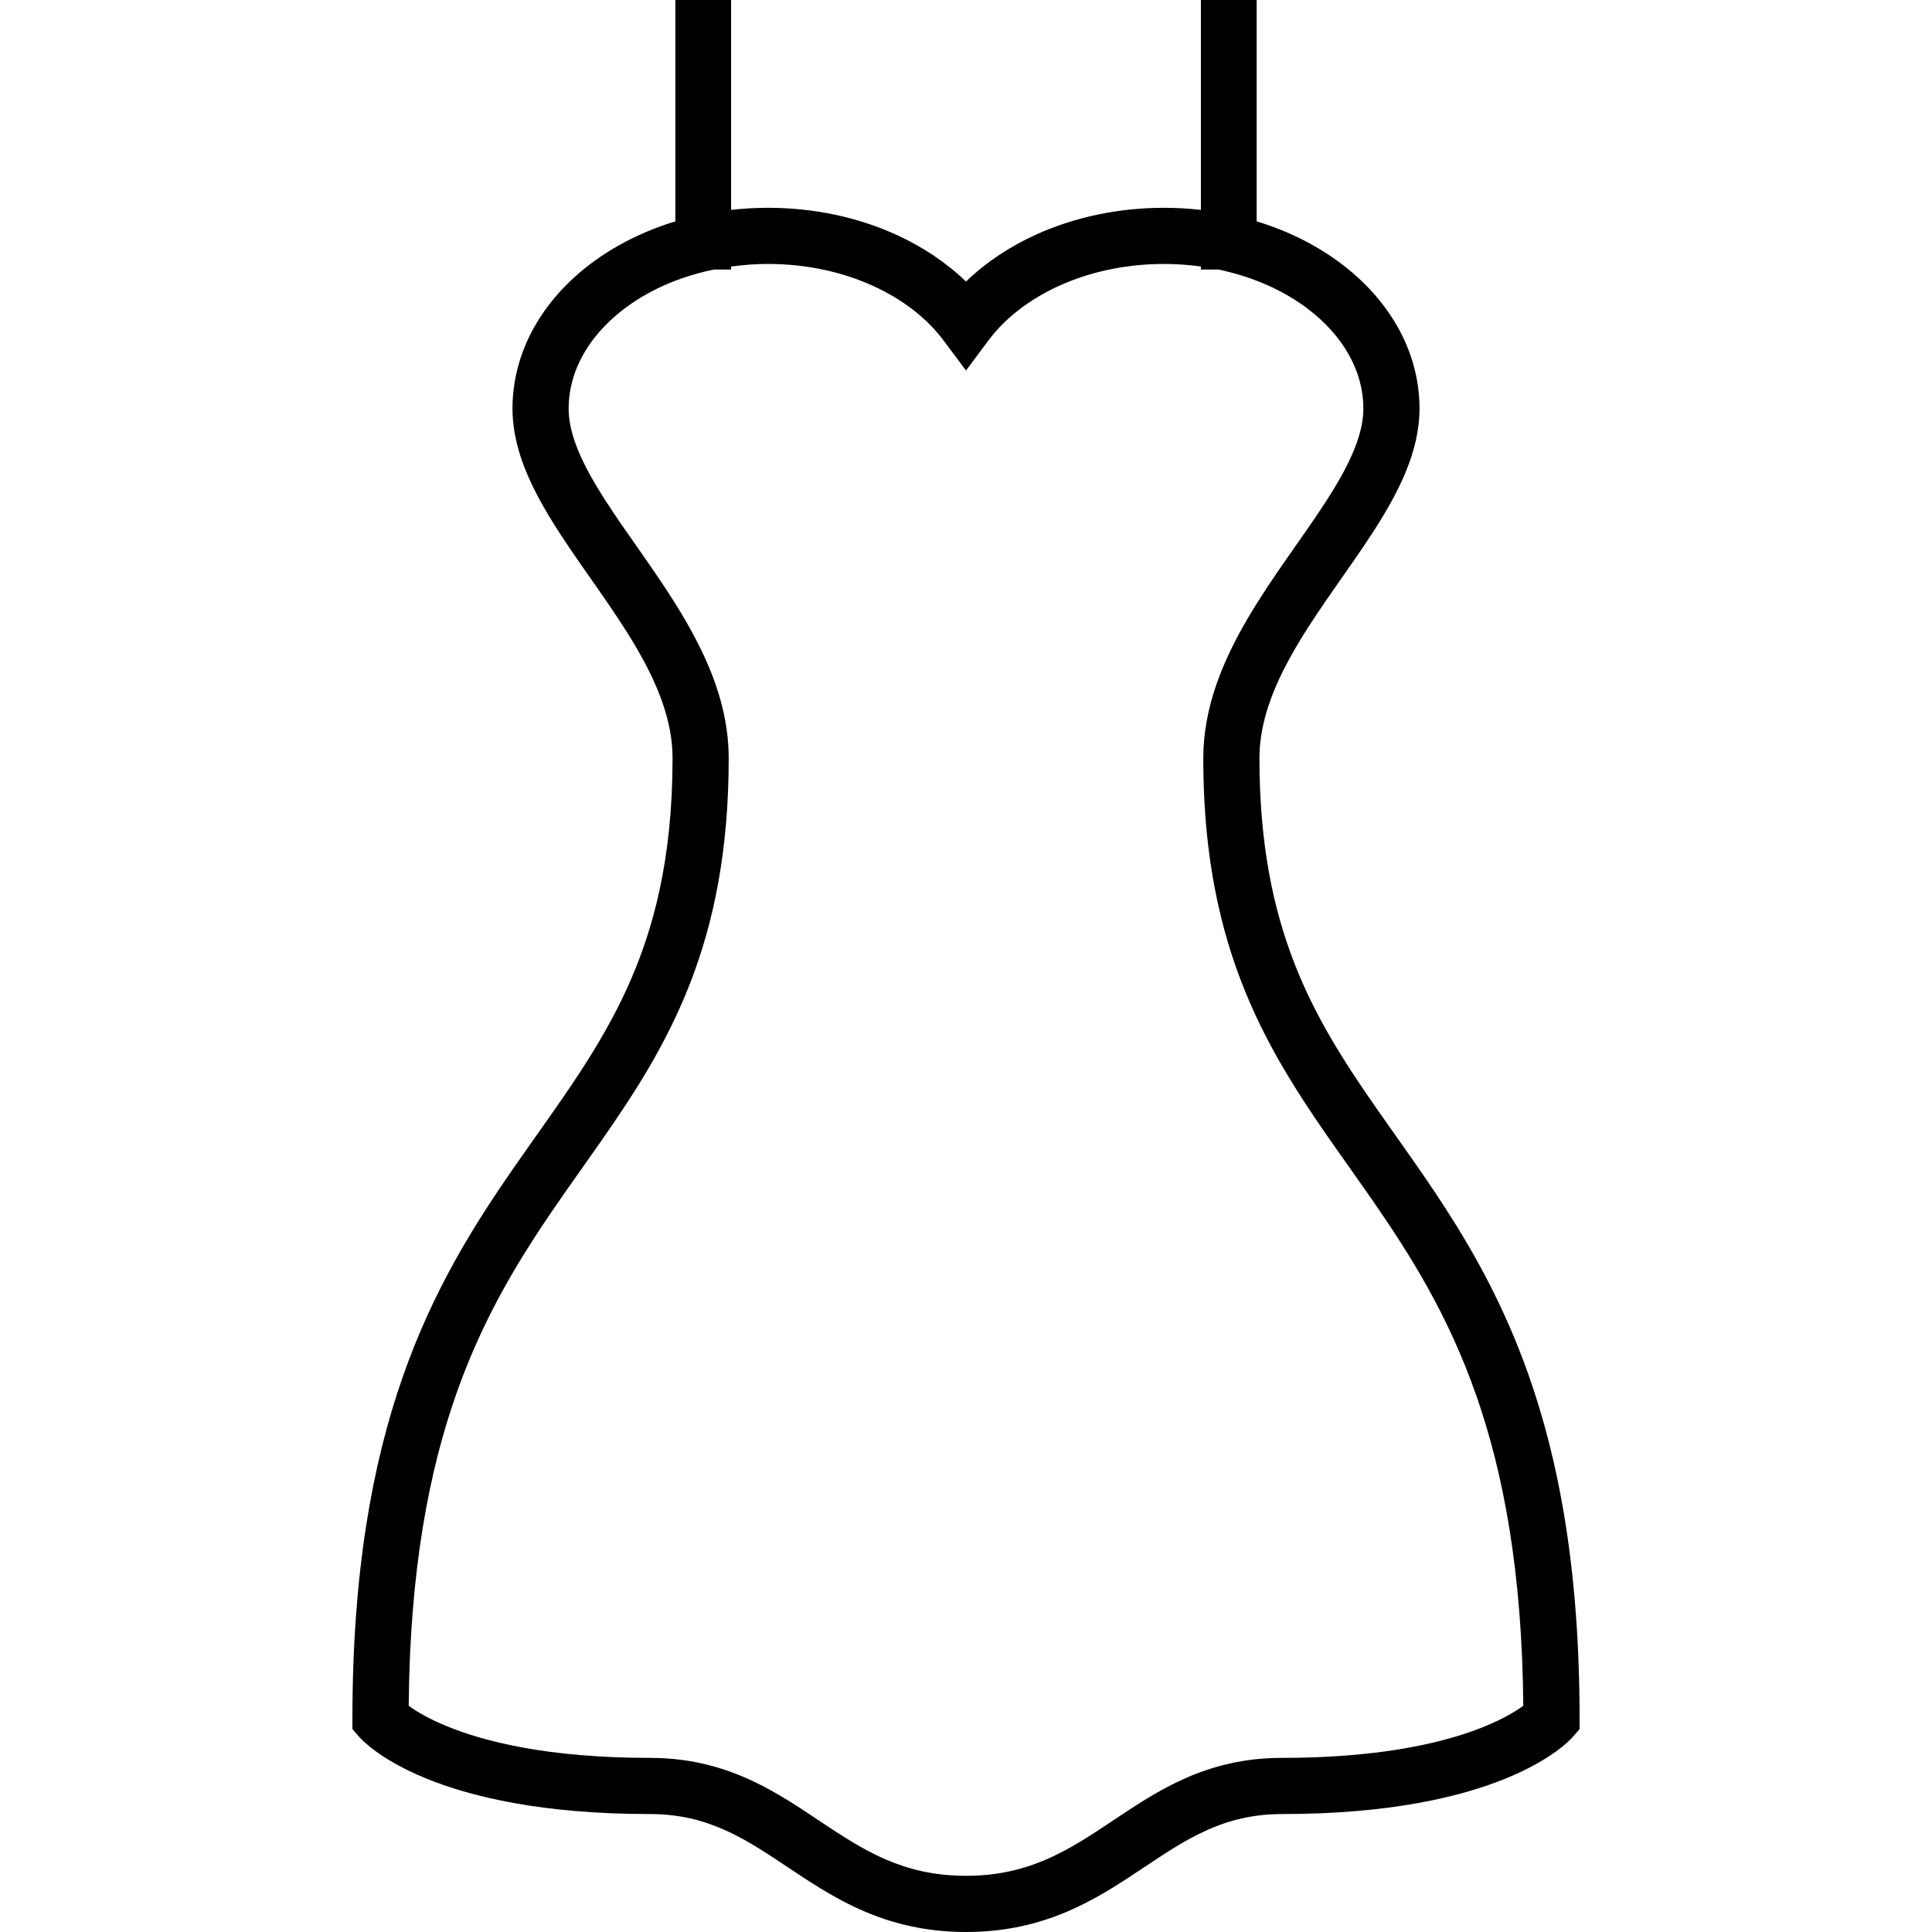
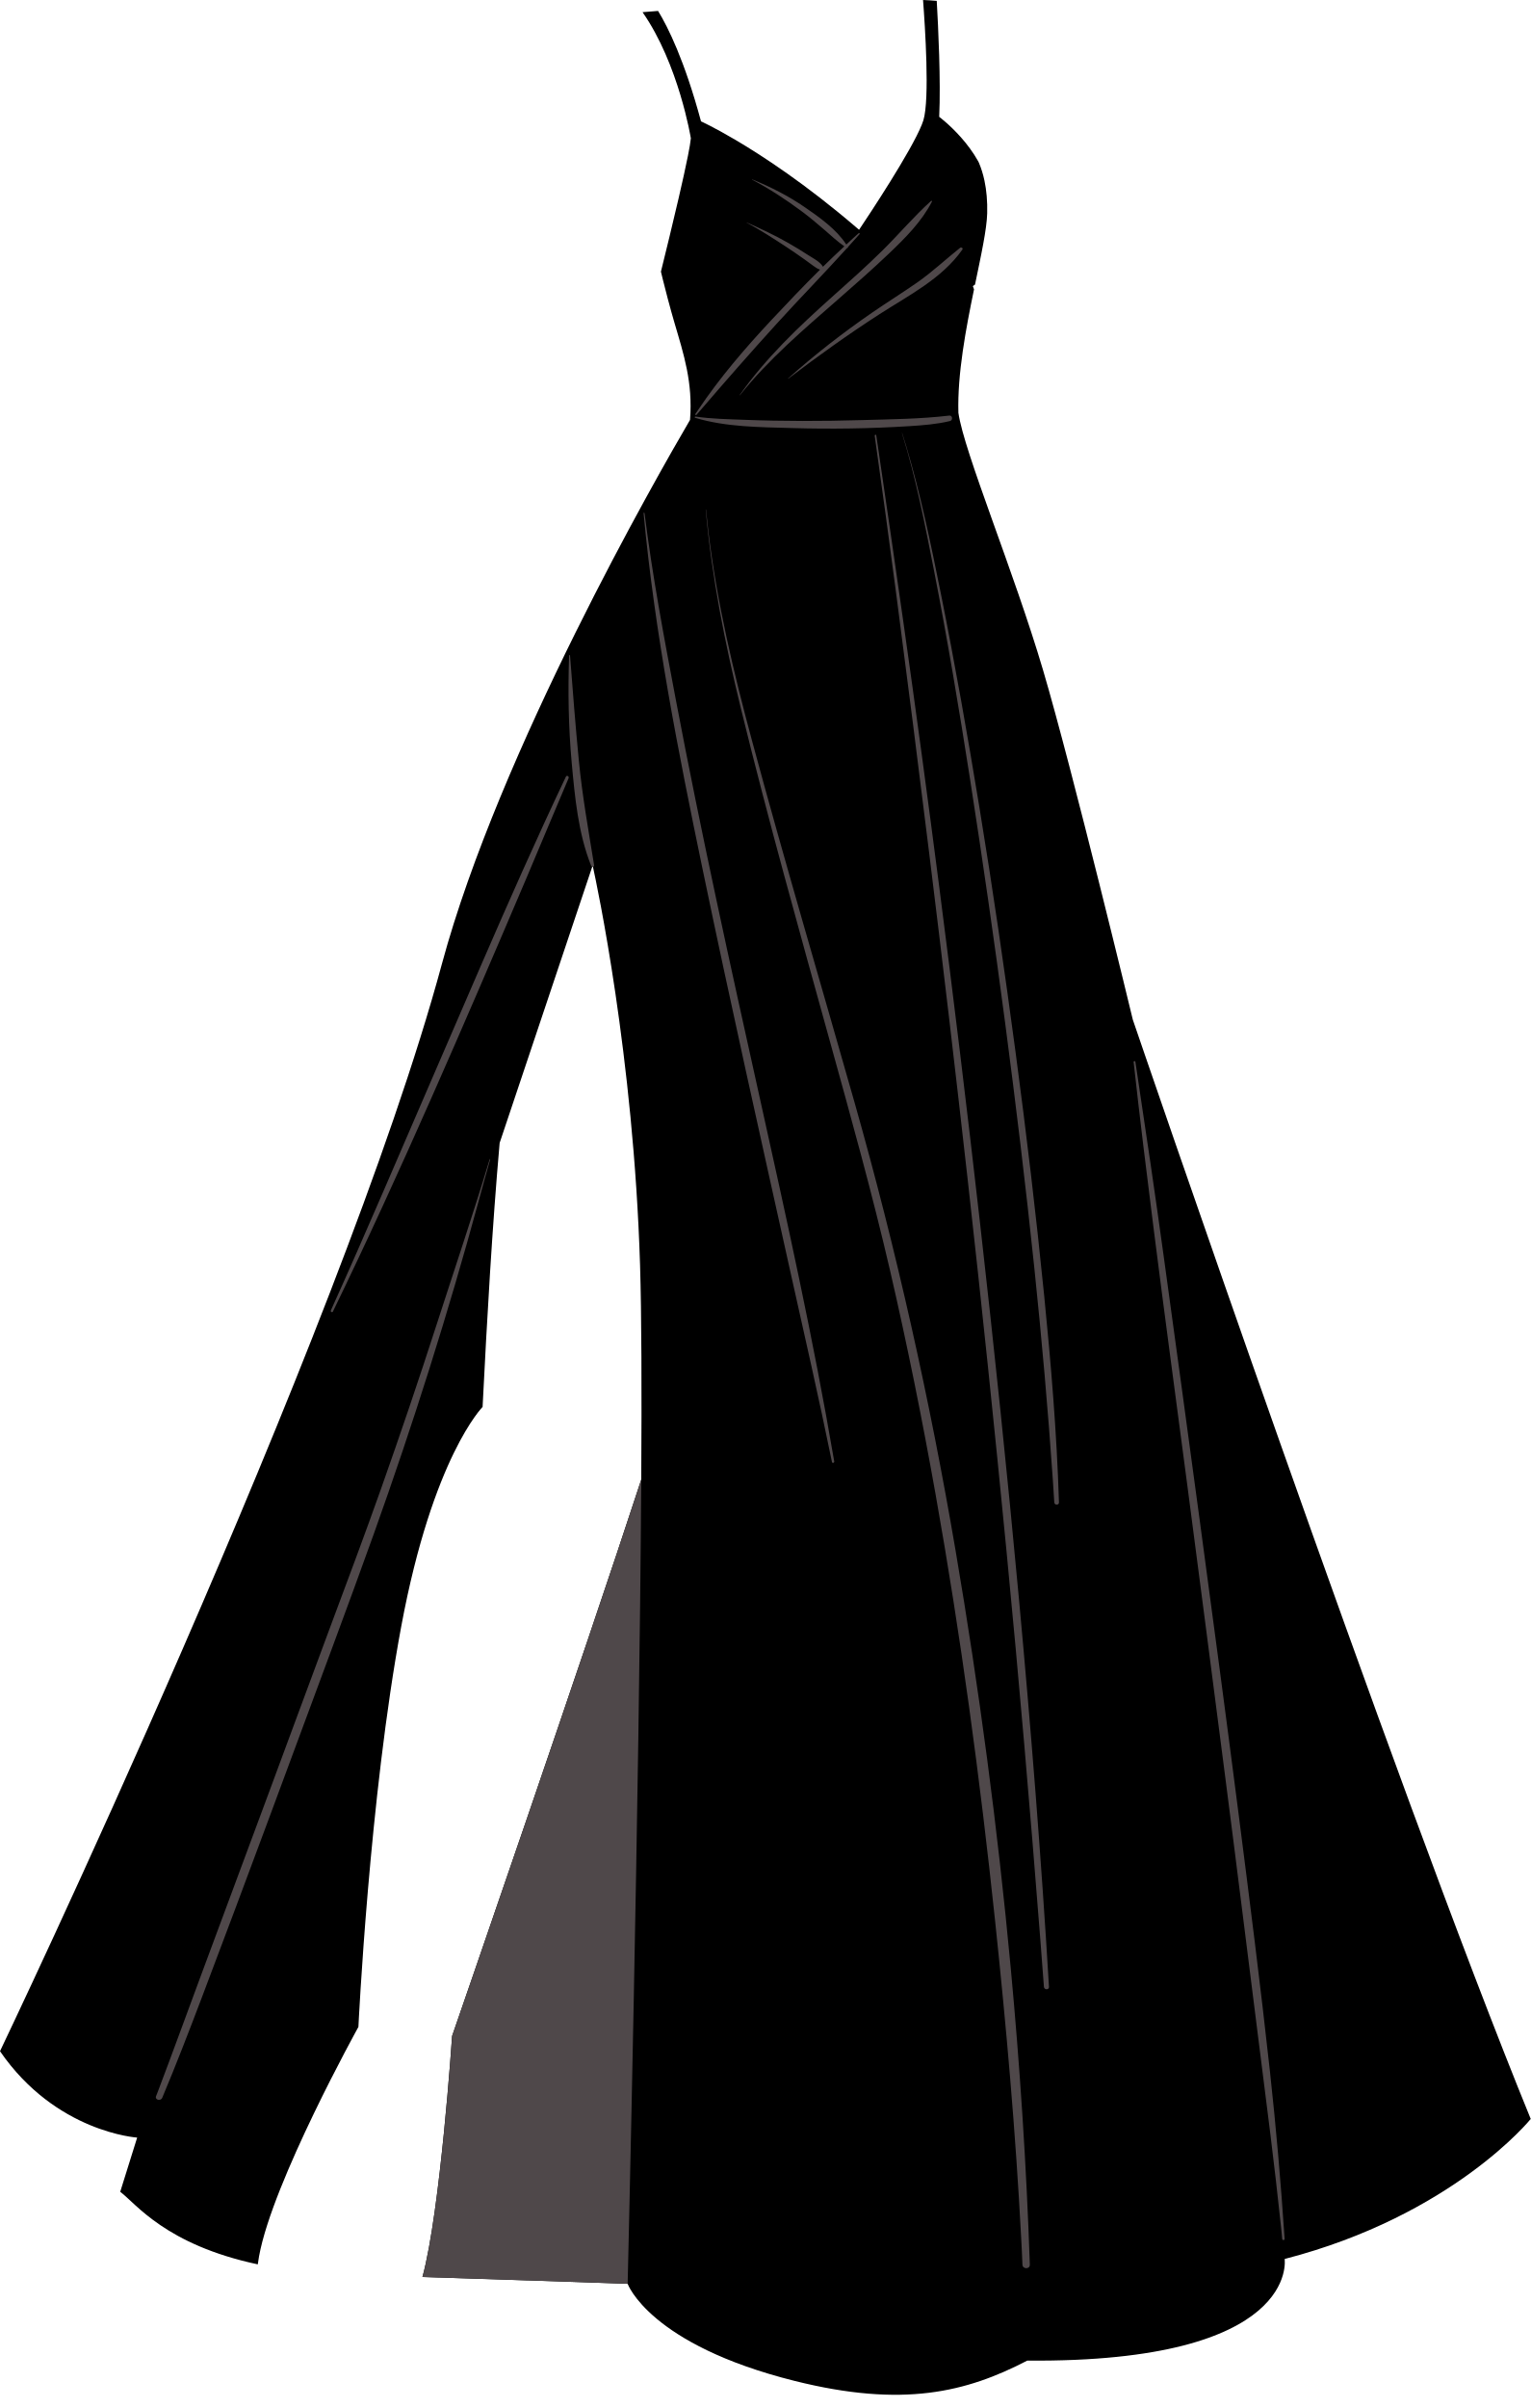
- <svg xmlns="http://www.w3.org/2000/svg" height="200px" width="200px" version="1.1" id="_x32_" viewBox="0 0 512 512" xml:space="preserve" fill="#000000">
-   <g id="SVGRepo_bgCarrier" stroke-width="0" />
-   <g id="SVGRepo_tracerCarrier" stroke-linecap="round" stroke-linejoin="round" />
-   <g id="SVGRepo_iconCarrier">
-     <style type="text/css"> .st0{fill:#000000;} </style>
-     <g>
-       <path class="st0" d="M404.915,363.893c-6.192-17.431-13.981-31.512-22.008-43.929c-6.026-9.312-12.173-17.709-17.921-25.948 c-8.644-12.385-16.372-24.372-21.995-38.83c-5.61-14.458-9.212-31.491-9.226-54.254c0-3.729,0.557-7.417,1.563-11.14 c1.762-6.51,4.98-13.106,8.961-19.709c5.967-9.928,13.61-19.769,20.02-29.763c3.199-5.013,6.1-10.08,8.272-15.372 c2.159-5.278,3.603-10.835,3.603-16.663c0.006-7.656-2.067-14.967-5.676-21.445c-5.431-9.722-14.226-17.63-24.948-23.134 c-3.928-2.013-8.126-3.702-12.537-5.046V0h-14.776v55.625c-3.198-0.364-6.464-0.556-9.781-0.556c-12.286,0-23.843,2.55-33.856,7.08 c-7.073,3.205-13.372,7.417-18.61,12.458c-5.238-5.04-11.537-9.252-18.61-12.458c-10.014-4.53-21.571-7.08-33.856-7.08 c-3.318,0-6.59,0.192-9.788,0.556V0h-14.769v58.665c-8.424,2.563-16.08,6.411-22.564,11.325 c-6.18,4.689-11.305,10.364-14.921,16.848c-3.616,6.478-5.682,13.789-5.676,21.445c0,4.431,0.841,8.729,2.192,12.848 c2.378,7.206,6.272,13.948,10.61,20.617c6.516,9.974,14.132,19.822,19.934,29.743c2.9,4.954,5.352,9.901,7.04,14.802 c1.696,4.908,2.642,9.749,2.642,14.637c0,13.484-1.278,24.968-3.477,35.088c-3.854,17.696-10.484,31.286-18.577,44.254 c-6.06,9.71-12.981,19.028-20.034,29.2c-10.57,15.24-21.406,32.446-29.452,55.513c-8.054,23.067-13.305,51.883-13.298,90.454v2.796 l1.841,2.106c0.715,0.834,5.649,6.033,17.564,10.915c11.928,4.894,30.783,9.49,59.48,9.484c7.862,0.02,14.001,1.662,19.809,4.238 c4.344,1.94,8.491,4.457,12.769,7.259c6.424,4.192,13.14,9.073,21.352,13.007c4.106,1.961,8.59,3.669,13.537,4.861 C244.688,511.311,250.086,512,256,512c10.51,0.013,19.398-2.212,26.995-5.484c5.702-2.45,10.69-5.444,15.305-8.424 c6.915-4.49,13.021-8.928,19.452-12.094c3.219-1.59,6.517-2.888,10.093-3.801c3.583-0.914,7.451-1.45,11.875-1.457 c28.696,0.007,47.552-4.589,59.48-9.484c11.921-4.882,16.848-10.081,17.564-10.915l1.841-2.106v-2.796 C418.611,416.26,413.193,387.14,404.915,363.893z M390.179,458.778c-10.16,3.616-26.213,7.08-50.459,7.08 c-10.034-0.02-18.564,2.245-25.876,5.53c-5.497,2.457-10.325,5.431-14.855,8.398c-6.795,4.464-12.941,8.854-19.61,12.027 c-3.345,1.596-6.815,2.901-10.63,3.828c-3.821,0.927-7.987,1.47-12.749,1.47c-8.464-0.014-15.06-1.69-21.127-4.279 c-4.543-1.947-8.782-4.45-13.08-7.232c-6.458-4.159-13.014-9.007-20.942-12.941c-3.961-1.96-8.265-3.682-13.014-4.888 c-4.742-1.219-9.915-1.914-15.558-1.914c-27.12,0-43.982-4.338-53.824-8.378c-4.928-2.014-8.106-3.961-9.967-5.298 c-0.066-0.047-0.12-0.086-0.179-0.133c0.311-36.068,5.398-62.354,12.795-83.17c5.736-16.114,12.862-29.021,20.491-40.836 c5.722-8.855,11.736-17.081,17.623-25.511c8.815-12.637,17.366-25.764,23.664-41.95c6.298-16.186,10.245-35.32,10.232-59.652 c0-5.206-0.775-10.232-2.08-15.041c-2.298-8.43-6.186-16.192-10.576-23.491c-6.597-10.928-14.365-20.908-20.233-30.101 c-2.934-4.583-5.385-8.954-7.034-12.987c-1.656-4.046-2.497-7.703-2.497-11.027c0.007-4.993,1.312-9.722,3.801-14.2 c3.716-6.696,10.213-12.769,18.73-17.133c4.748-2.438,10.119-4.312,15.894-5.51h4.623v-0.795c3.172-0.437,6.437-0.696,9.788-0.696 c10.219,0,19.716,2.14,27.724,5.762c8.007,3.616,14.478,8.715,18.776,14.491L256,98.19l5.96-7.987 c4.305-5.776,10.776-10.875,18.783-14.491c8-3.623,17.504-5.762,27.724-5.762c3.344,0,6.609,0.238,9.781,0.676v0.814h4.716 c9.192,1.928,17.325,5.609,23.624,10.405c4.728,3.589,8.43,7.775,10.914,12.238c2.49,4.477,3.795,9.206,3.802,14.2 c0,2.536-0.484,5.252-1.457,8.199c-1.675,5.166-4.894,10.968-8.928,17.133c-6.04,9.279-13.835,19.325-20.312,30.352 c-3.232,5.524-6.14,11.319-8.265,17.471c-2.119,6.14-3.458,12.656-3.458,19.491c0,14.425,1.371,27.008,3.815,38.247 c4.258,19.676,11.842,35.154,20.498,48.982c6.49,10.385,13.564,19.882,20.425,29.79c10.305,14.875,20.18,30.624,27.63,51.936 c7.206,20.664,12.134,46.678,12.438,82.163C401.477,453.666,397.253,456.249,390.179,458.778z" />
-     </g>
+ <svg xmlns="http://www.w3.org/2000/svg" preserveAspectRatio="xMidYMid meet" version="1.0" viewBox="0.0 0.0 354.6 557.6" zoomAndPan="magnify" style="fill: rgb(0, 0, 0);" original_string_length="8787">
+   <g id="__id167_slyagv63rb">
+     <path d="M297.57,523.092c0,0,3.661,24.057-59.619,23.534c-14.12,7.322-28.763,10.982-53.866,4.707 c-33.673-8.418-38.7-22.488-38.7-22.488s-18.271-0.659-47.531-1.578c4.16-15.194,6.87-55.818,6.87-55.818 s30.802-88.983,43.811-128.84c0.125-20.75,0.071-38.42-0.274-49.624c-1.493-48.507-10.078-88.466-10.911-92.245 c-0.057,0.012-0.116,0.003-0.174-0.015l-21.442,63.936c-1.717,19.573-2.884,39.957-3.95,61.141c0,0-11.505,11.505-18.827,50.728 c-7.41,39.697-9.936,92.827-9.936,92.827s-19.873,35.824-23.011,53.082c-0.117,0.646-0.204,1.269-0.301,1.899 c-21.375-4.561-28.179-14.043-31.861-16.804l3.922-12.551c0,0-18.827-1.177-31.77-20.004c0,0,78.838-164.736,102.371-251.81 c13.283-49.146,49.924-113.07,57.462-125.935c0.689-8.679-1.47-15.23-3.596-22.458c-0.515-1.751-1.014-3.563-1.5-5.389 c-0.002-0.001-0.003-0.001-0.005-0.002c-0.399-1.499-0.785-3.009-1.156-4.505c-0.005-0.021-0.01-0.041-0.016-0.062 c-0.159-0.642-0.313-1.28-0.466-1.914c1.199-4.838,2.752-11.2,4.088-16.96c0.864-3.723,1.634-7.185,2.159-9.824 c0.362-1.818,0.61-3.254,0.686-4.096c0,0-2.785-17.161-11.191-29.206c1.161-0.091,2.359-0.182,3.597-0.286 c2.275,3.707,6.11,11.388,9.947,25.57c0,0,2.942,1.325,7.969,4.287c0,0,0,0,0,0c6.437,3.791,16.299,10.275,27.809,20.108 c0.277,0.237,0.551,0.467,0.83,0.708c0,0,0.126-0.186,0.349-0.519c1.966-2.935,11.714-17.625,14.189-23.829 c0.146-0.367,0.274-0.712,0.367-1.016c1.49-4.894,0.382-21.737-0.083-27.839c1.051,0.039,2.112,0.1,3.173,0.199 c0.347,6.026,0.956,18.567,0.57,26.855c0,0,2.398,1.775,5.021,4.727c1.385,1.559,2.826,3.45,4.018,5.579 c0.053,0.118,0.115,0.222,0.166,0.342c0.525,1.241,0.955,2.611,1.274,4.109c0.479,2.247,0.709,4.781,0.635,7.6 c-0.011,0.41-0.041,0.858-0.081,1.323c-0.009,0.11-0.019,0.221-0.03,0.334c-0.045,0.469-0.098,0.955-0.167,1.472 c-0.007,0.052-0.016,0.109-0.023,0.162c-0.066,0.486-0.143,0.994-0.227,1.518c-0.022,0.135-0.043,0.269-0.065,0.406 c-0.094,0.566-0.195,1.149-0.305,1.754c-0.02,0.112-0.043,0.229-0.064,0.342c-0.099,0.535-0.204,1.083-0.314,1.645 c-0.032,0.162-0.063,0.322-0.095,0.487c-0.125,0.634-0.256,1.282-0.392,1.945c-0.044,0.215-0.089,0.434-0.134,0.652 c-0.105,0.511-0.212,1.027-0.321,1.552c-0.196,0.941-0.396,1.902-0.6,2.884c-0.001,0.004-0.002,0.007-0.002,0.011 c-0.164,0.122-0.334,0.229-0.499,0.348c0.089,0.253,0.177,0.505,0.269,0.764c-1.877,9.088-3.877,19.617-3.619,28.573c0,0,0,0,0,0 c1.309,9.13,12.814,36.586,19.613,59.597c6.799,23.011,20.788,80.93,20.788,80.93s60.403,176.895,92.174,254.556 C354.574,490.668,336.532,513.025,297.57,523.092z" style="fill: rgb(0, 0, 0);" />
+   </g>
+   <g id="__id168_slyagv63rb">
+     <path d="M104.725,471.449c0,0,30.802-88.983,43.811-128.84c-0.444,73.685-3.15,186.236-3.15,186.236 s-18.271-0.659-47.531-1.578C102.014,512.073,104.725,471.449,104.725,471.449z M136.945,200.512 c0.05,0.124,0.138,0.184,0.232,0.213c0.057,0.018,0.116,0.028,0.174,0.015c0.164-0.035,0.301-0.182,0.264-0.413 c-1.314-8.095-2.754-16.137-3.545-24.31c-0.781-8.063-1.411-16.159-2.031-24.232c-0.011-0.138-0.212-0.141-0.217,0 c-0.281,8.295-0.152,16.526,0.603,24.806C133.154,184.583,133.936,193.007,136.945,200.512z M161.035,96.756 c7.156,2.155,15.012,2.148,22.416,2.365c9.058,0.266,18.156,0.13,27.2-0.441c3.15-0.199,6.353-0.445,9.429-1.191 c0.684-0.166,0.559-1.345-0.17-1.258c-6.748,0.807-13.647,0.854-20.431,1.051c-9.063,0.264-18.145,0.281-27.205-0.074 c-3.708-0.145-7.482-0.206-11.158-0.745C160.927,96.435,160.842,96.698,161.035,96.756z M294.176,479.766 c-2.2-20.078-4.758-40.112-7.328-60.146c-2.876-22.417-5.885-44.817-8.901-67.216c-2.771-20.577-5.594-41.147-8.423-61.716 c-1.918-13.942-3.971-27.862-6.074-41.776c-0.154-1.016-0.307-2.033-0.458-3.05c-0.034-0.227-0.43-0.176-0.405,0.055 c1.41,12.871,3.005,25.713,4.631,38.559c2.519,19.906,5.216,39.792,7.835,59.686c2.975,22.588,5.887,45.185,8.811,67.78 c2.648,20.46,5.175,40.935,7.771,61.402c1.774,13.988,3.596,27.988,5.061,42.013c0.107,1.025,0.234,2.054,0.303,3.083 c0.024,0.36,0.588,0.363,0.564,0C296.703,505.51,295.587,492.651,294.176,479.766z M221.35,359.078 c-5.974-35.028-13.706-69.61-23.407-103.793c-7.924-27.923-16.188-55.766-23.755-83.788c-4.272-15.821-8.094-31.89-10.072-48.177 c-0.214-1.761-0.407-3.524-0.582-5.289c-0.004-0.041-0.069-0.042-0.065,0c1.381,15.511,4.422,30.763,8.116,45.875 c6.345,25.958,13.577,51.682,20.707,77.432c4.857,17.539,9.748,35.057,13.857,52.791c3.988,17.214,7.475,34.547,10.572,51.943 c5.831,32.748,10.294,65.748,13.788,98.825c2.572,24.348,4.743,48.754,6.023,73.208c0.11,2.098,0.229,4.197,0.3,6.296 c0.038,1.1,1.752,1.106,1.715,0c-0.786-22.989-2.296-45.906-4.435-68.811C231.094,423.276,226.806,391.068,221.35,359.078z M226.991,283.039c-2.936-25.889-6.083-51.751-9.418-77.591c-2.661-20.616-5.447-41.214-8.375-61.794 c-1.888-13.269-3.81-26.534-5.775-39.791c-0.151-1.021-0.303-2.042-0.455-3.063c-0.035-0.235-0.388-0.134-0.356,0.098 c1.736,12.321,3.411,24.651,5.03,36.988c2.61,19.893,5.131,39.798,7.594,59.71c3.126,25.265,6.104,50.549,8.948,75.848 c3.214,28.585,6.19,57.198,8.968,85.829c2.902,29.907,5.481,59.843,7.819,89.799c0.286,3.667,0.565,7.335,0.838,11.003 c0.055,0.746,1.217,0.757,1.172,0c-1.796-29.973-4.192-59.909-6.954-89.808C233.339,341.157,230.286,312.085,226.991,283.039z M156.559,162.103c-2.723-14.353-5.444-28.769-7.263-43.27c-0.017-0.135-0.23-0.141-0.217,0c2.581,27.774,8.004,55.2,13.675,82.481 c6.454,31.051,13.399,61.999,20.274,92.958c3.276,14.75,6.67,29.477,9.685,44.283c0.07,0.345,0.581,0.195,0.523-0.144 c-4.822-28.307-11.06-56.337-17.286-84.36C169.159,223.475,162.396,192.879,156.559,162.103z M235.243,243.656 c-2.53-18.922-5.275-37.817-8.37-56.655c-2.722-16.571-5.63-33.116-8.944-49.579c-2.316-11.504-4.706-23.069-8.077-34.319 c-0.281-0.937-0.572-1.87-0.876-2.8c-0.009-0.026-0.05-0.015-0.042,0.012c3.238,10.387,5.33,21.158,7.417,31.822 c3.119,15.936,5.799,31.959,8.303,48.002c2.949,18.901,5.68,37.841,8.182,56.806c2.486,18.846,4.773,37.724,6.747,56.631 c1.707,16.35,3.168,32.722,4.293,49.122c0.119,1.733,0.23,3.466,0.333,5.2c0.041,0.692,1.107,0.703,1.085,0 c-0.499-15.986-1.832-31.946-3.423-47.858C239.988,281.208,237.751,262.414,235.243,243.656z M113.54,268.504 c0.023-0.081-0.101-0.115-0.126-0.035c-3.86,12.823-8.169,25.517-12.281,38.261c-4.115,12.751-8.42,25.439-12.892,38.069 c-3.824,10.798-7.862,21.516-11.86,32.25c-4.779,12.832-9.508,25.683-14.274,38.52c-5.17,13.922-10.345,27.842-15.519,41.762 c-3.314,8.917-6.553,17.865-9.932,26.758c-0.163,0.429-0.32,0.861-0.497,1.284c-0.368,0.874,1.06,1.256,1.423,0.392 c3.173-7.55,6.251-15.527,9.199-23.297c5.18-13.653,10.293-27.33,15.38-41.018c4.95-13.321,9.889-26.646,14.819-39.973 c3.236-8.748,6.462-17.503,9.606-26.285c9.092-25.404,17.238-51.147,24.314-77.185C111.761,274.833,112.637,271.666,113.54,268.504z M161.321,96.071c0.329-0.385,0.667-0.764,0.997-1.149c5.774-6.728,11.641-13.408,17.601-19.969 c5.359-5.901,10.94-11.591,16.284-17.502c0.129,0.021,0.239-0.102,0.207-0.231c0.898-0.996,1.806-1.983,2.688-2.995 c0.129-0.148-0.068-0.345-0.215-0.215c-0.967,0.852-1.9,1.739-2.848,2.611c-2.334-3.573-6.158-6.254-9.619-8.64 c-3.804-2.623-7.916-4.701-12.188-6.444c-0.034-0.014-0.057,0.043-0.025,0.06c4.014,2.104,7.819,4.607,11.458,7.304 c1.829,1.356,3.568,2.819,5.289,4.307c1.54,1.331,2.969,2.678,4.626,3.834c-1.674,1.55-3.324,3.125-4.949,4.725 c-0.695-1.192-2.22-1.919-3.329-2.638c-1.527-0.991-3.079-1.938-4.658-2.843c-3.131-1.796-6.379-3.299-9.669-4.776 c-0.025-0.011-0.047,0.024-0.022,0.037c3.104,1.677,6.09,3.6,9.04,5.533c1.435,0.941,2.852,1.912,4.251,2.906 c0.744,0.529,1.481,1.066,2.212,1.613c0.473,0.353,0.951,0.67,1.498,0.832c-3.847,3.818-7.593,7.741-11.294,11.704 c-6.135,6.571-11.939,13.314-16.941,20.779c-0.215,0.321-0.437,0.635-0.649,0.958C160.965,96.026,161.2,96.212,161.321,96.071z M171.334,91.484c-0.021,0.03,0.028,0.069,0.051,0.039c6.579-8.285,14.852-15.298,22.787-22.239 c3.977-3.479,7.956-6.962,11.781-10.61c3.733-3.56,7.537-7.355,9.919-11.989c0.068-0.132-0.093-0.258-0.205-0.158 c-3.964,3.578-7.435,7.689-11.23,11.444c-3.756,3.717-7.713,7.221-11.651,10.741C184.926,75.737,177.434,82.833,171.334,91.484z M202.003,72.399c-6.809,4.693-13.298,9.74-19.468,15.246c-0.027,0.024,0.01,0.074,0.039,0.051 c6.856-5.223,13.895-10.265,21.14-14.936c6.783-4.373,14.452-8.209,19.203-14.966c0.238-0.338-0.255-0.626-0.528-0.408 c-3.322,2.647-6.412,5.568-9.901,8.005C209.042,67.798,205.465,70.013,202.003,72.399z M77.111,303.712 c7.964-16.396,15.527-32.98,22.897-49.65c7.429-16.805,14.678-33.687,21.875-50.592c3.298-7.745,6.512-15.526,9.822-23.265 c0.177-0.414-0.418-0.784-0.618-0.362c-6.871,14.463-13.34,29.1-19.711,43.788c-7.559,17.428-15.062,34.881-22.609,52.315 c-3.979,9.191-7.994,18.368-12.125,27.493C76.501,303.752,76.957,304.029,77.111,303.712z" style="fill: rgb(79, 72, 74);" />
  </g>
</svg>
